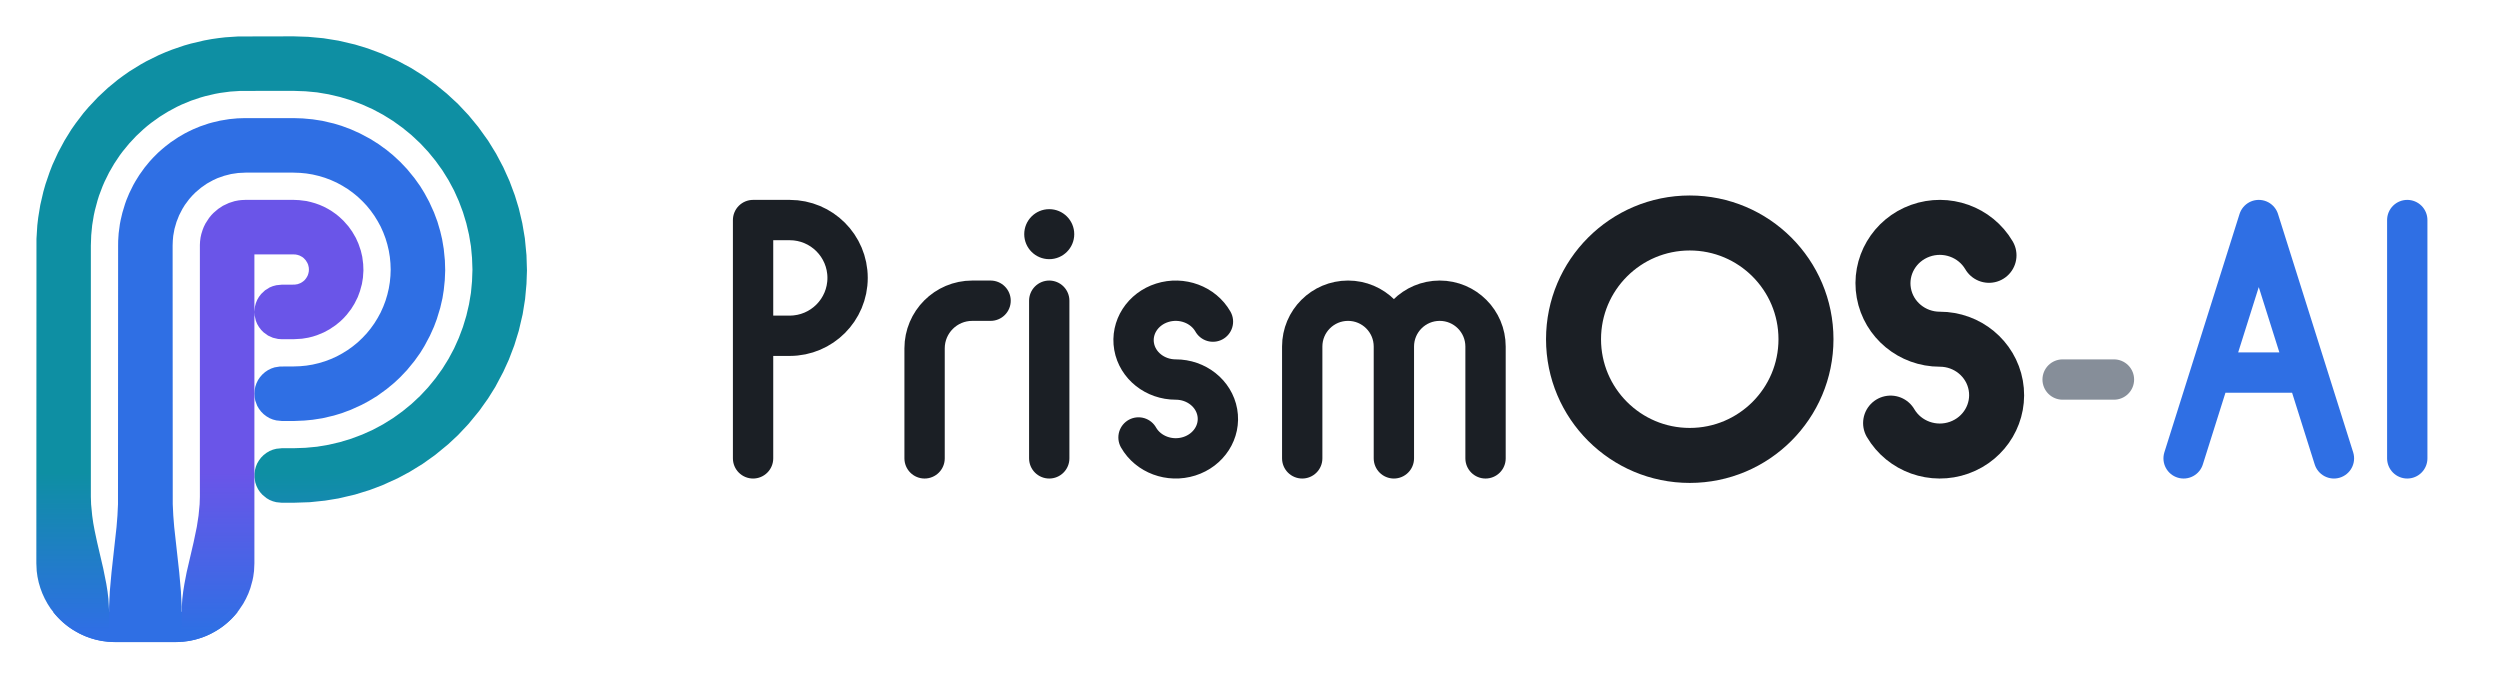
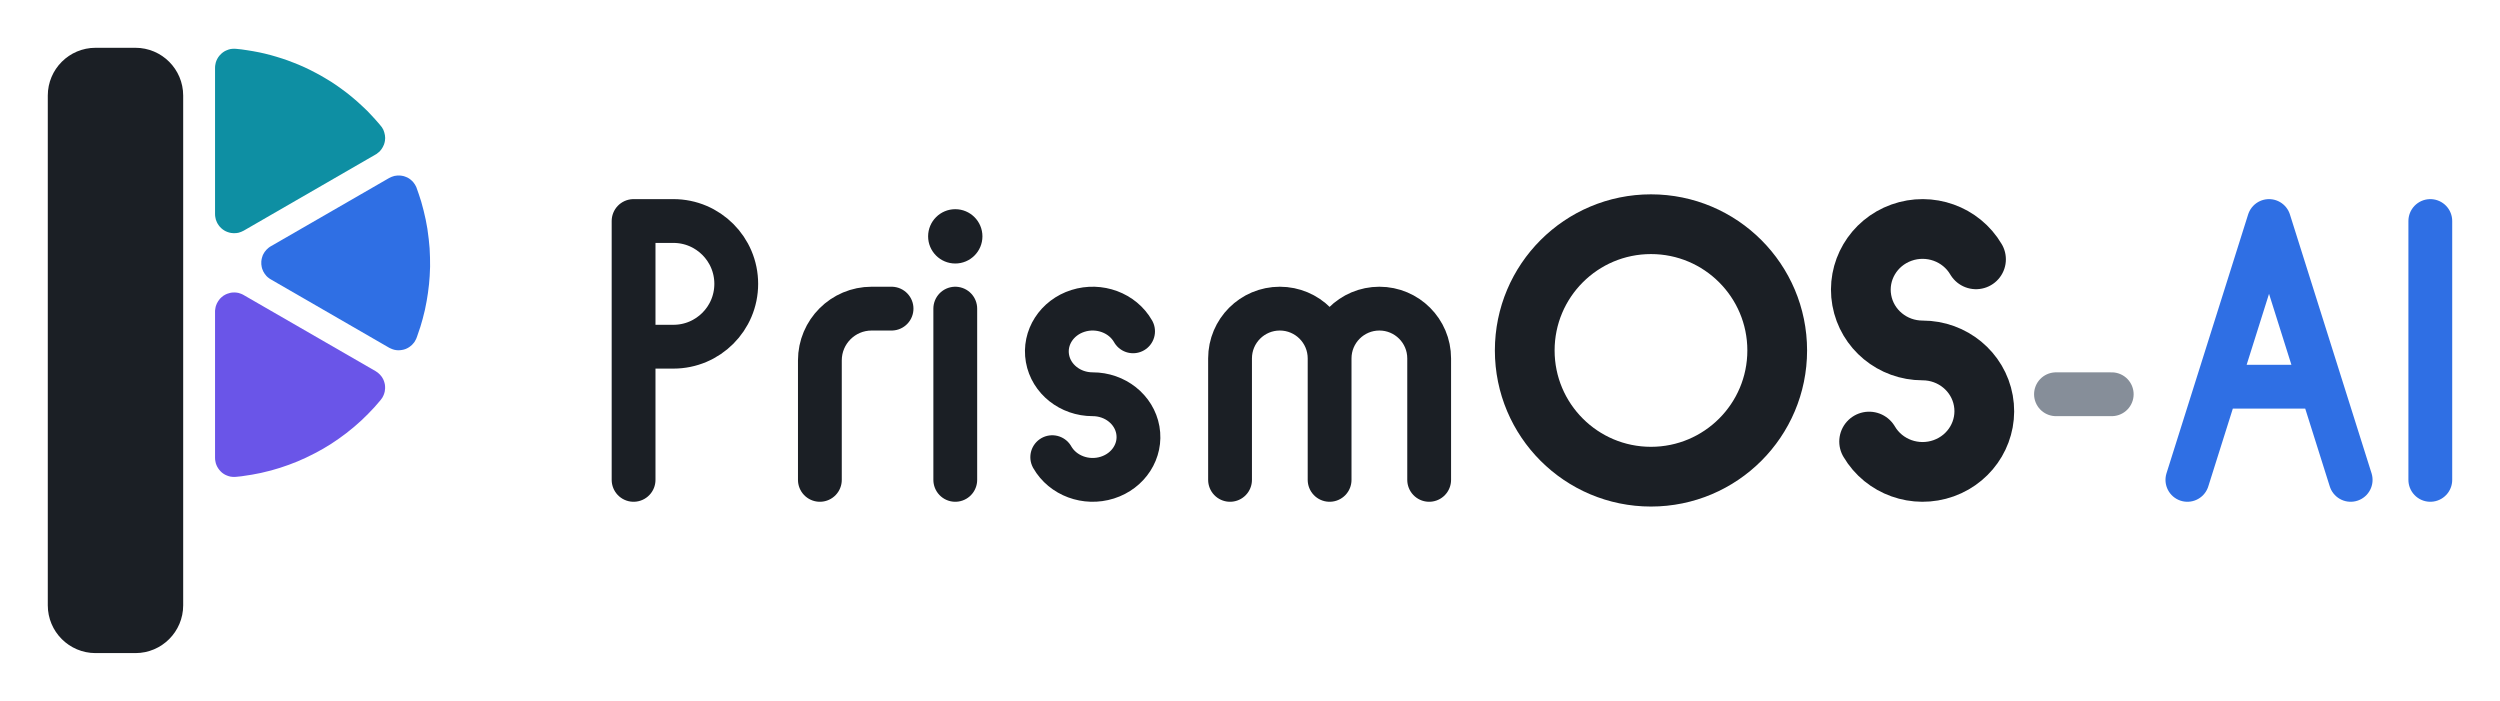
- <svg xmlns="http://www.w3.org/2000/svg" viewBox="-6 -6 412.74 112" width="442.22" height="120" role="img" aria-label="PrismOS-AI">
-   <defs>
-     <linearGradient id="ull0" gradientUnits="userSpaceOnUse" x1="0" y1="98" x2="0" y2="72">
-       <stop offset="0" stop-color="#2f6fe4" />
-       <stop offset="1" stop-color="#0e8fa3" />
-     </linearGradient>
-     <linearGradient id="ull1" gradientUnits="userSpaceOnUse" x1="0" y1="98" x2="0" y2="72">
-       <stop offset="0" stop-color="#2f6fe4" />
-       <stop offset="1" stop-color="#2f6fe4" />
-     </linearGradient>
-     <linearGradient id="ull2" gradientUnits="userSpaceOnUse" x1="0" y1="98" x2="0" y2="72">
-       <stop offset="0" stop-color="#2f6fe4" />
-       <stop offset="1" stop-color="#6a55e8" />
-     </linearGradient>
-   </defs>
-   <path d="M2.95 95.25 L3.16 95.49 L3.37 95.73 L3.58 95.96 L3.81 96.19 L4.04 96.42 L4.27 96.63 L4.51 96.84 L4.75 97.05 L5 97.25 L5.26 97.44 L5.51 97.63 L5.78 97.81 L6.05 97.98 L6.32 98.15 L6.59 98.31 L6.87 98.46 L7.16 98.61 L7.44 98.75 L7.73 98.88 L8.03 99.01 L8.32 99.13 L8.62 99.24 L8.92 99.34 L9.23 99.44 L9.53 99.53 L9.84 99.61 L10.15 99.68 L10.46 99.75 L10.78 99.81 L11.09 99.86 L11.41 99.9 L11.73 99.94 L12.04 99.96 L12.36 99.98 L12.68 100 L13 100 L23 100 L23.32 100 L23.64 99.98 L23.96 99.96 L24.27 99.94 L24.59 99.9 L24.91 99.86 L25.22 99.81 L25.54 99.75 L25.85 99.68 L26.16 99.61 L26.47 99.53 L26.77 99.44 L27.08 99.34 L27.38 99.24 L27.68 99.13 L27.97 99.01 L28.27 98.88 L28.56 98.75 L28.84 98.61 L29.13 98.46 L29.41 98.31 L29.68 98.15 L29.95 97.98 L30.22 97.81 L30.49 97.63 L30.74 97.44 L31 97.25 L31.25 97.05 L31.49 96.84 L31.73 96.63 L31.96 96.42 L32.19 96.19 L32.42 95.96 L32.63 95.73 L32.84 95.49 L33.05 95.25 L33.25 95 L2.75 95Z" fill="#2f6fe4" />
-   <path d="M9.06 32.83 L9.22 31.17 L9.49 29.53 L9.67 28.71 L10.1 27.1 L10.35 26.3 L10.94 24.74 L11.27 23.98 L12.01 22.48 L12.85 21.03 L13.77 19.65 L14.27 18.98 L15.33 17.69 L16.47 16.47 L17.69 15.33 L18.32 14.79 L18.98 14.27 L20.33 13.3 L21.75 12.42 L23.22 11.63 L23.98 11.27 L25.52 10.63 L27.1 10.1 L27.9 9.87 L29.53 9.49 L30.35 9.34 L32 9.12 L33.67 9.01 L42.43 9 L44.43 9.07 L46.35 9.25 L48.25 9.57 L50.13 10.01 L51.98 10.57 L53.79 11.25 L55.55 12.04 L57.25 12.95 L58.89 13.97 L60.46 15.1 L61.95 16.32 L63.36 17.64 L64.68 19.05 L65.9 20.54 L67.03 22.11 L68.05 23.75 L68.96 25.45 L69.75 27.21 L70.43 29.02 L70.99 30.87 L71.43 32.75 L71.75 34.65 L71.93 36.57 L72 38.5 L71.93 40.43 L71.75 42.35 L71.43 44.25 L70.99 46.13 L70.43 47.98 L69.75 49.79 L68.96 51.55 L68.05 53.25 L67.03 54.89 L65.9 56.46 L64.68 57.95 L63.36 59.36 L61.95 60.68 L60.46 61.9 L58.89 63.03 L57.25 64.05 L55.55 64.96 L53.79 65.75 L51.98 66.43 L50.13 66.99 L48.25 67.43 L46.35 67.75 L44.43 67.93 L42.43 68 L40.5 68 L39.62 68.09 L39.05 68.24 L38.51 68.46 L38 68.76 L37.53 69.12 L37.12 69.53 L36.76 70 L36.46 70.51 L36.24 71.05 L36.09 71.62 L36.01 72.21 L36.01 72.79 L36.15 73.66 L36.34 74.22 L36.6 74.75 L36.93 75.24 L37.32 75.68 L38 76.24 L38.51 76.54 L39.05 76.76 L39.62 76.91 L40.5 77 L42.5 77 L45.16 76.91 L47.67 76.65 L49.87 76.29 L52.61 75.65 L55.01 74.91 L57.1 74.12 L59.66 72.96 L61.62 71.91 L63.77 70.59 L65.82 69.13 L67.99 67.35 L69.62 65.83 L71.35 63.99 L73.13 61.82 L74.59 59.77 L75.77 57.88 L77.09 55.39 L78.01 53.37 L78.91 51.01 L79.65 48.61 L80.29 45.87 L80.69 43.38 L80.92 40.87 L81 38.65 L80.92 36.13 L80.65 33.33 L80.23 30.85 L79.65 28.39 L79 26.26 L78.12 23.9 L77.09 21.61 L75.91 19.38 L74.59 17.23 L72.95 14.95 L71.35 13.01 L69.62 11.17 L67.77 9.46 L66.05 8.05 L64.01 6.57 L61.88 5.23 L59.66 4.04 L57.1 2.88 L54.74 2 L52.61 1.35 L49.87 0.71 L47.38 0.31 L44.87 0.08 L42.5 0 L33.3 0.02 L31.19 0.16 L30.07 0.29 L28.95 0.45 L27.7 0.68 L25.5 1.2 L24.41 1.51 L22.42 2.19 L21.37 2.6 L20.19 3.11 L18.17 4.11 L17.19 4.66 L15.39 5.77 L14.35 6.5 L13.44 7.17 L11.81 8.51 L10.16 10.05 L8.61 11.7 L7.78 12.67 L6.5 14.35 L5.77 15.39 L4.66 17.19 L3.59 19.18 L2.65 21.23 L2.19 22.42 L1.51 24.41 L1.16 25.64 L0.65 27.84 L0.31 29.92 L0.16 31.19 L0.02 33.44 L0 87 L0.06 88.27 L0.19 89.22 L0.39 90.16 L0.66 91.08 L0.99 91.97 L1.39 92.84 L1.85 93.68 L2.37 94.49 L3.16 95.49 L3.81 96.19 L4.51 96.84 L5.26 97.44 L6.05 97.98 L7.16 98.61 L8.03 99.01 L8.92 99.34 L9.84 99.61 L10.78 99.81 L12 99.96 L12 94.75 L11.9 92.88 L11.75 91.62 L11.55 90.38 L11.05 87.88 L10.03 83.5 L9.63 81.62 L9.4 80.38 L9.22 79.12 L9.04 77.25 L9 76 L9 34.54Z" fill="url(#ull0)" />
-   <path d="M22.53 33.72 L22.6 32.93 L22.81 31.78 L23.14 30.64 L23.57 29.55 L24.11 28.5 L24.52 27.83 L25.22 26.89 L25.74 26.3 L26.3 25.74 L27.2 24.98 L28.16 24.31 L29.19 23.74 L29.91 23.41 L31.02 23.02 L32.16 22.73 L33.32 22.56 L34.54 22.5 L42.43 22.5 L43.55 22.54 L44.59 22.64 L45.62 22.81 L46.64 23.05 L47.64 23.35 L48.62 23.72 L49.58 24.15 L50.5 24.65 L51.39 25.2 L52.24 25.81 L53.05 26.47 L53.81 27.19 L54.53 27.95 L55.19 28.76 L55.8 29.61 L56.35 30.5 L56.85 31.42 L57.28 32.38 L57.65 33.36 L57.95 34.36 L58.19 35.38 L58.36 36.41 L58.46 37.45 L58.5 38.5 L58.46 39.55 L58.36 40.59 L58.19 41.62 L57.95 42.64 L57.65 43.64 L57.28 44.62 L56.85 45.58 L56.35 46.5 L55.8 47.39 L55.19 48.24 L54.53 49.05 L53.81 49.81 L53.05 50.53 L52.24 51.19 L51.39 51.8 L50.5 52.35 L49.58 52.85 L48.62 53.28 L47.64 53.65 L46.64 53.95 L45.62 54.19 L44.59 54.36 L43.55 54.46 L42.43 54.5 L40.21 54.51 L39.34 54.65 L38.78 54.84 L38.25 55.1 L37.76 55.43 L37.32 55.82 L36.93 56.26 L36.6 56.75 L36.34 57.28 L36.15 57.84 L36.04 58.41 L36 59 L36.04 59.59 L36.15 60.16 L36.46 60.99 L36.76 61.5 L37.12 61.97 L37.53 62.38 L38 62.74 L38.51 63.04 L39.05 63.26 L39.62 63.41 L40.5 63.5 L42.65 63.5 L44.28 63.43 L45.62 63.3 L47.23 63.05 L49.11 62.61 L50.4 62.22 L51.93 61.65 L53.69 60.85 L54.87 60.22 L56.27 59.37 L57.83 58.24 L59.09 57.2 L60.07 56.28 L61.2 55.09 L62.42 53.6 L63.37 52.27 L64.07 51.13 L64.98 49.42 L65.65 47.93 L66.12 46.67 L66.68 44.83 L67.05 43.23 L67.26 41.91 L67.43 40.28 L67.5 38.65 L67.45 37.01 L67.26 35.09 L66.99 33.48 L66.68 32.17 L66.22 30.6 L65.65 29.07 L64.85 27.31 L64.07 25.87 L63.37 24.73 L62.42 23.4 L61.2 21.91 L60.07 20.72 L58.87 19.61 L57.83 18.76 L56.51 17.8 L55.13 16.93 L53.42 16.02 L51.93 15.35 L50.4 14.78 L49.11 14.39 L47.23 13.95 L45.62 13.7 L43.99 13.55 L42.5 13.5 L34.43 13.5 L33.2 13.54 L31.83 13.67 L30.33 13.92 L29.14 14.2 L28.47 14.38 L27.03 14.87 L25.9 15.34 L25.15 15.7 L24.54 16.01 L23.47 16.63 L22.21 17.47 L21.24 18.22 L20.6 18.76 L20.09 19.22 L19.22 20.09 L18.66 20.71 L17.88 21.66 L17 22.89 L16.35 23.94 L16.01 24.54 L15.34 25.9 L14.87 27.03 L14.64 27.68 L14.2 29.14 L13.92 30.33 L13.79 31.01 L13.59 32.51 L13.51 33.74 L13.5 34.5 L13.48 77.25 L13.39 79.12 L13.24 81 L12.41 88.5 L12.13 91.62 L12.01 94.12 L12 99.96 L13 100 L23 100 L24 99.96 L23.99 94.12 L23.87 91.62 L23.59 88.5 L22.76 81 L22.61 79.12 L22.52 77.25 L22.5 34.54Z" fill="url(#ull1)" />
-   <path d="M36.04 46.09 L36.24 46.95 L36.46 47.49 L36.76 48 L37.12 48.47 L37.53 48.88 L38.25 49.4 L39.05 49.76 L39.91 49.96 L40.5 50 L42.5 50 L43.85 49.92 L44.89 49.75 L45.62 49.57 L46.34 49.34 L47.45 48.88 L48.38 48.38 L49.38 47.71 L50.19 47.05 L50.73 46.53 L51.24 45.97 L51.98 45.01 L52.53 44.12 L53.07 43.04 L53.43 42.06 L53.75 40.89 L53.92 39.85 L54 38.65 L53.96 37.6 L53.81 36.4 L53.57 35.38 L53.18 34.24 L52.75 33.28 L52.14 32.23 L51.53 31.38 L50.73 30.47 L49.97 29.76 L49.38 29.29 L48.77 28.86 L48.12 28.47 L47.45 28.12 L46.76 27.82 L46.06 27.57 L45.33 27.36 L44.6 27.19 L43.4 27.04 L42.5 27 L34.5 27 L33.84 27.03 L33.35 27.09 L32.73 27.21 L31.79 27.51 L30.81 27.97 L29.99 28.51 L29.25 29.15 L28.91 29.5 L28.51 29.99 L27.92 30.9 L27.64 31.47 L27.46 31.93 L27.24 32.63 L27.11 33.21 L27.03 33.84 L27 34.43 L27 76 L26.96 77.25 L26.78 79.12 L26.49 81 L25.97 83.5 L24.81 88.5 L24.45 90.38 L24.25 91.62 L24.1 92.88 L24.02 94.12 L24 99.96 L25.22 99.81 L26.16 99.61 L27.08 99.34 L27.97 99.01 L28.84 98.61 L29.95 97.98 L30.74 97.44 L31.49 96.84 L32.19 96.19 L32.84 95.49 L33.44 94.74 L34.15 93.68 L34.61 92.84 L35.01 91.97 L35.34 91.08 L35.68 89.85 L35.81 89.22 L35.94 88.27 L36 87 L36 45.5Z M36 36 L42.43 36 L42.83 36.02 L43.15 36.09 L43.46 36.19 L43.89 36.42 L44.15 36.62 L44.48 36.98 L44.74 37.4 L44.87 37.7 L44.98 38.17 L45 38.5 L44.98 38.83 L44.91 39.15 L44.81 39.46 L44.66 39.75 L44.48 40.02 L44.27 40.27 L44.02 40.48 L43.6 40.74 L43.15 40.91 L42.66 40.99 L40.5 41 L39.62 41.09 L39.05 41.24 L38.51 41.46 L37.76 41.93 L37.12 42.53 L36.76 43 L36.46 43.51 L36.24 44.05 L36.09 44.62 L36 45.5Z" fill="url(#ull2)" />
-   <g transform="translate(115 27) scale(0.6053)">
+ <svg xmlns="http://www.w3.org/2000/svg" viewBox="-6 -6 313.89 88" width="428.03" height="120" role="img" aria-label="PrismOS-AI">
+   <path d="M6 0H11A6 6 0 0 1 17 6V70A6 6 0 0 1 11 76H6A6 6 0 0 1 0 70V6A6 6 0 0 1 6 0Z" fill="#1b1f25" />
+   <path d="M23.63 0.13 L23.39 0.12 L23.16 0.13 L22.93 0.16 L22.7 0.22 L22.37 0.35 L22.16 0.46 L21.97 0.59 L21.79 0.74 L21.54 1 L21.4 1.19 L21.28 1.39 L21.18 1.6 L21.1 1.82 L21.05 2.05 L21.01 2.28 L21 2.52 L21 20.88 L21.01 21.11 L21.05 21.34 L21.1 21.57 L21.23 21.9 L21.34 22.11 L21.47 22.3 L21.61 22.48 L21.78 22.65 L21.96 22.8 L22.15 22.93 L22.35 23.04 L22.57 23.13 L22.79 23.2 L23.02 23.25 L23.37 23.28 L23.72 23.26 L23.95 23.22 L24.28 23.11 L24.6 22.96 L41.26 13.34 L41.54 13.12 L41.71 12.96 L41.87 12.77 L42.06 12.47 L42.21 12.15 L42.28 11.92 L42.33 11.69 L42.36 11.33 L42.33 10.98 L42.25 10.63 L42.13 10.29 L41.95 9.98 L41.66 9.62 L41.12 9 L40.66 8.5 L40.1 7.91 L39.5 7.34 L38.88 6.77 L38.25 6.23 L37.61 5.71 L36.94 5.21 L36.27 4.73 L35.58 4.27 L34.87 3.84 L34.17 3.43 L33.57 3.11 L32.85 2.74 L32.24 2.45 L31.49 2.12 L30.86 1.87 L30.1 1.58 L29.46 1.36 L28.69 1.12 L28.03 0.93 L27.25 0.73 L26.58 0.58 L25.79 0.43 L25.12 0.32 L24.31 0.2Z" fill="#0e8fa3" />
+   <path d="M42.86 37.66 L43.07 37.76 L43.29 37.85 L43.52 37.92 L43.75 37.96 L43.99 37.98 L44.23 37.97 L44.46 37.94 L44.7 37.89 L44.92 37.82 L45.14 37.72 L45.35 37.6 L45.54 37.46 L45.72 37.31 L45.88 37.13 L46.03 36.95 L46.15 36.74 L46.26 36.53 L46.37 36.24 L46.79 35 L47.07 34.03 L47.35 32.91 L47.57 31.79 L47.73 30.79 L47.87 29.65 L47.95 28.66 L48 27.5 L47.99 26.34 L47.94 25.17 L47.83 24.02 L47.66 22.72 L47.45 21.58 L47.19 20.45 L46.89 19.33 L46.58 18.37 L46.27 17.49 L46.1 17.17 L45.89 16.88 L45.73 16.71 L45.55 16.55 L45.36 16.41 L45.15 16.29 L44.93 16.2 L44.71 16.12 L44.47 16.07 L44.24 16.04 L43.88 16.04 L43.52 16.09 L43.18 16.2 L42.86 16.35 L27.9 24.98 L27.71 25.12 L27.45 25.36 L27.23 25.63 L27.11 25.83 L27 26.03 L26.89 26.37 L26.84 26.59 L26.81 26.83 L26.81 27.18 L26.86 27.52 L26.92 27.75 L27.05 28.07 L27.23 28.37 L27.45 28.65 L27.62 28.81 L27.9 29.02Z" fill="#2f6fe4" />
+   <path d="M21 51.48 L21.01 51.72 L21.05 51.95 L21.1 52.18 L21.18 52.4 L21.28 52.61 L21.4 52.81 L21.54 53 L21.7 53.18 L21.87 53.34 L22.06 53.48 L22.26 53.6 L22.48 53.7 L22.7 53.78 L22.93 53.84 L23.16 53.87 L23.39 53.88 L23.63 53.87 L24.31 53.8 L25.62 53.6 L26.76 53.38 L28.03 53.07 L29.15 52.74 L30.26 52.36 L31.34 51.94 L32.4 51.47 L33.57 50.89 L34.59 50.33 L35.59 49.72 L36.55 49.07 L37.49 48.38 L38.5 47.56 L39.38 46.78 L40.21 45.97 L41.01 45.13 L41.77 44.25 L42.01 43.92 L42.17 43.6 L42.25 43.37 L42.31 43.14 L42.35 42.79 L42.35 42.55 L42.33 42.31 L42.28 42.08 L42.21 41.85 L42.12 41.63 L41.94 41.32 L41.71 41.04 L41.45 40.8 L41.16 40.6 L24.5 30.99 L24.28 30.89 L23.95 30.78 L23.72 30.74 L23.49 30.72 L23.14 30.73 L22.91 30.77 L22.57 30.87 L22.35 30.96 L22.05 31.13 L21.78 31.35 L21.61 31.52 L21.4 31.8 L21.23 32.1 L21.1 32.43 L21.05 32.66 L21 33Z" fill="#6a55e8" />
+   <g transform="translate(70.8 19) scale(0.5)">
    <path transform="translate(0 0)" d="M5.5 70.5V5.5H15.5A15.78 15.78 0 0 1 15.5 37.06H5.5" fill="none" stroke="#1b1f25" stroke-width="11" stroke-linecap="round" stroke-linejoin="round" />
    <path transform="translate(46.78 0)" d="M5.5 70.5V40.5A13 13 0 0 1 18.5 27.5H23.5" fill="none" stroke="#1b1f25" stroke-width="11" stroke-linecap="round" stroke-linejoin="round" />
    <path transform="translate(80.78 0)" d="M5.5 70.5V27.5" fill="none" stroke="#1b1f25" stroke-width="11" stroke-linecap="round" stroke-linejoin="round" />
    <circle cx="86.28" cy="9.35" r="6.82" fill="#1b1f25" />
    <path transform="translate(103.78 0)" d="M27.15 33.2A11.5 10.75 0 1 0 17 49A11.5 10.75 0 1 1 6.85 64.8" fill="none" stroke="#1b1f25" stroke-width="11" stroke-linecap="round" stroke-linejoin="round" />
    <path transform="translate(149.78 0)" d="M5.5 70.5V40A12.5 12.5 0 0 1 30.5 40V70.5M30.5 40A12.5 12.5 0 0 1 55.5 40V70.5" fill="none" stroke="#1b1f25" stroke-width="11" stroke-linecap="round" stroke-linejoin="round" />
    <path transform="translate(221.78 0)" d="M7.5 38A31.7 31.7 0 1 1 70.9 38A31.7 31.7 0 1 1 7.5 38Z" fill="none" stroke="#1b1f25" stroke-width="15" stroke-linecap="round" stroke-linejoin="round" />
    <path transform="translate(306.18 0)" d="M36.42 15.12A15.5 15.25 0 1 0 23 38A15.5 15.25 0 1 1 9.58 60.88" fill="none" stroke="#1b1f25" stroke-width="15" stroke-linecap="round" stroke-linejoin="round" />
    <path transform="translate(357.18 0)" d="M5.5 49H19.5" fill="none" stroke="#868e99" stroke-width="11" stroke-linecap="round" stroke-linejoin="round" />
    <path transform="translate(390.18 0)" d="M5.5 70.5L26 5.5L46.5 70.5M12.88 47.1H39.12" fill="none" stroke="#2f6fe4" stroke-width="11" stroke-linecap="round" stroke-linejoin="round" />
    <path transform="translate(451.18 0)" d="M5.5 70.5V5.5" fill="none" stroke="#2f6fe4" stroke-width="11" stroke-linecap="round" stroke-linejoin="round" />
  </g>
</svg>
